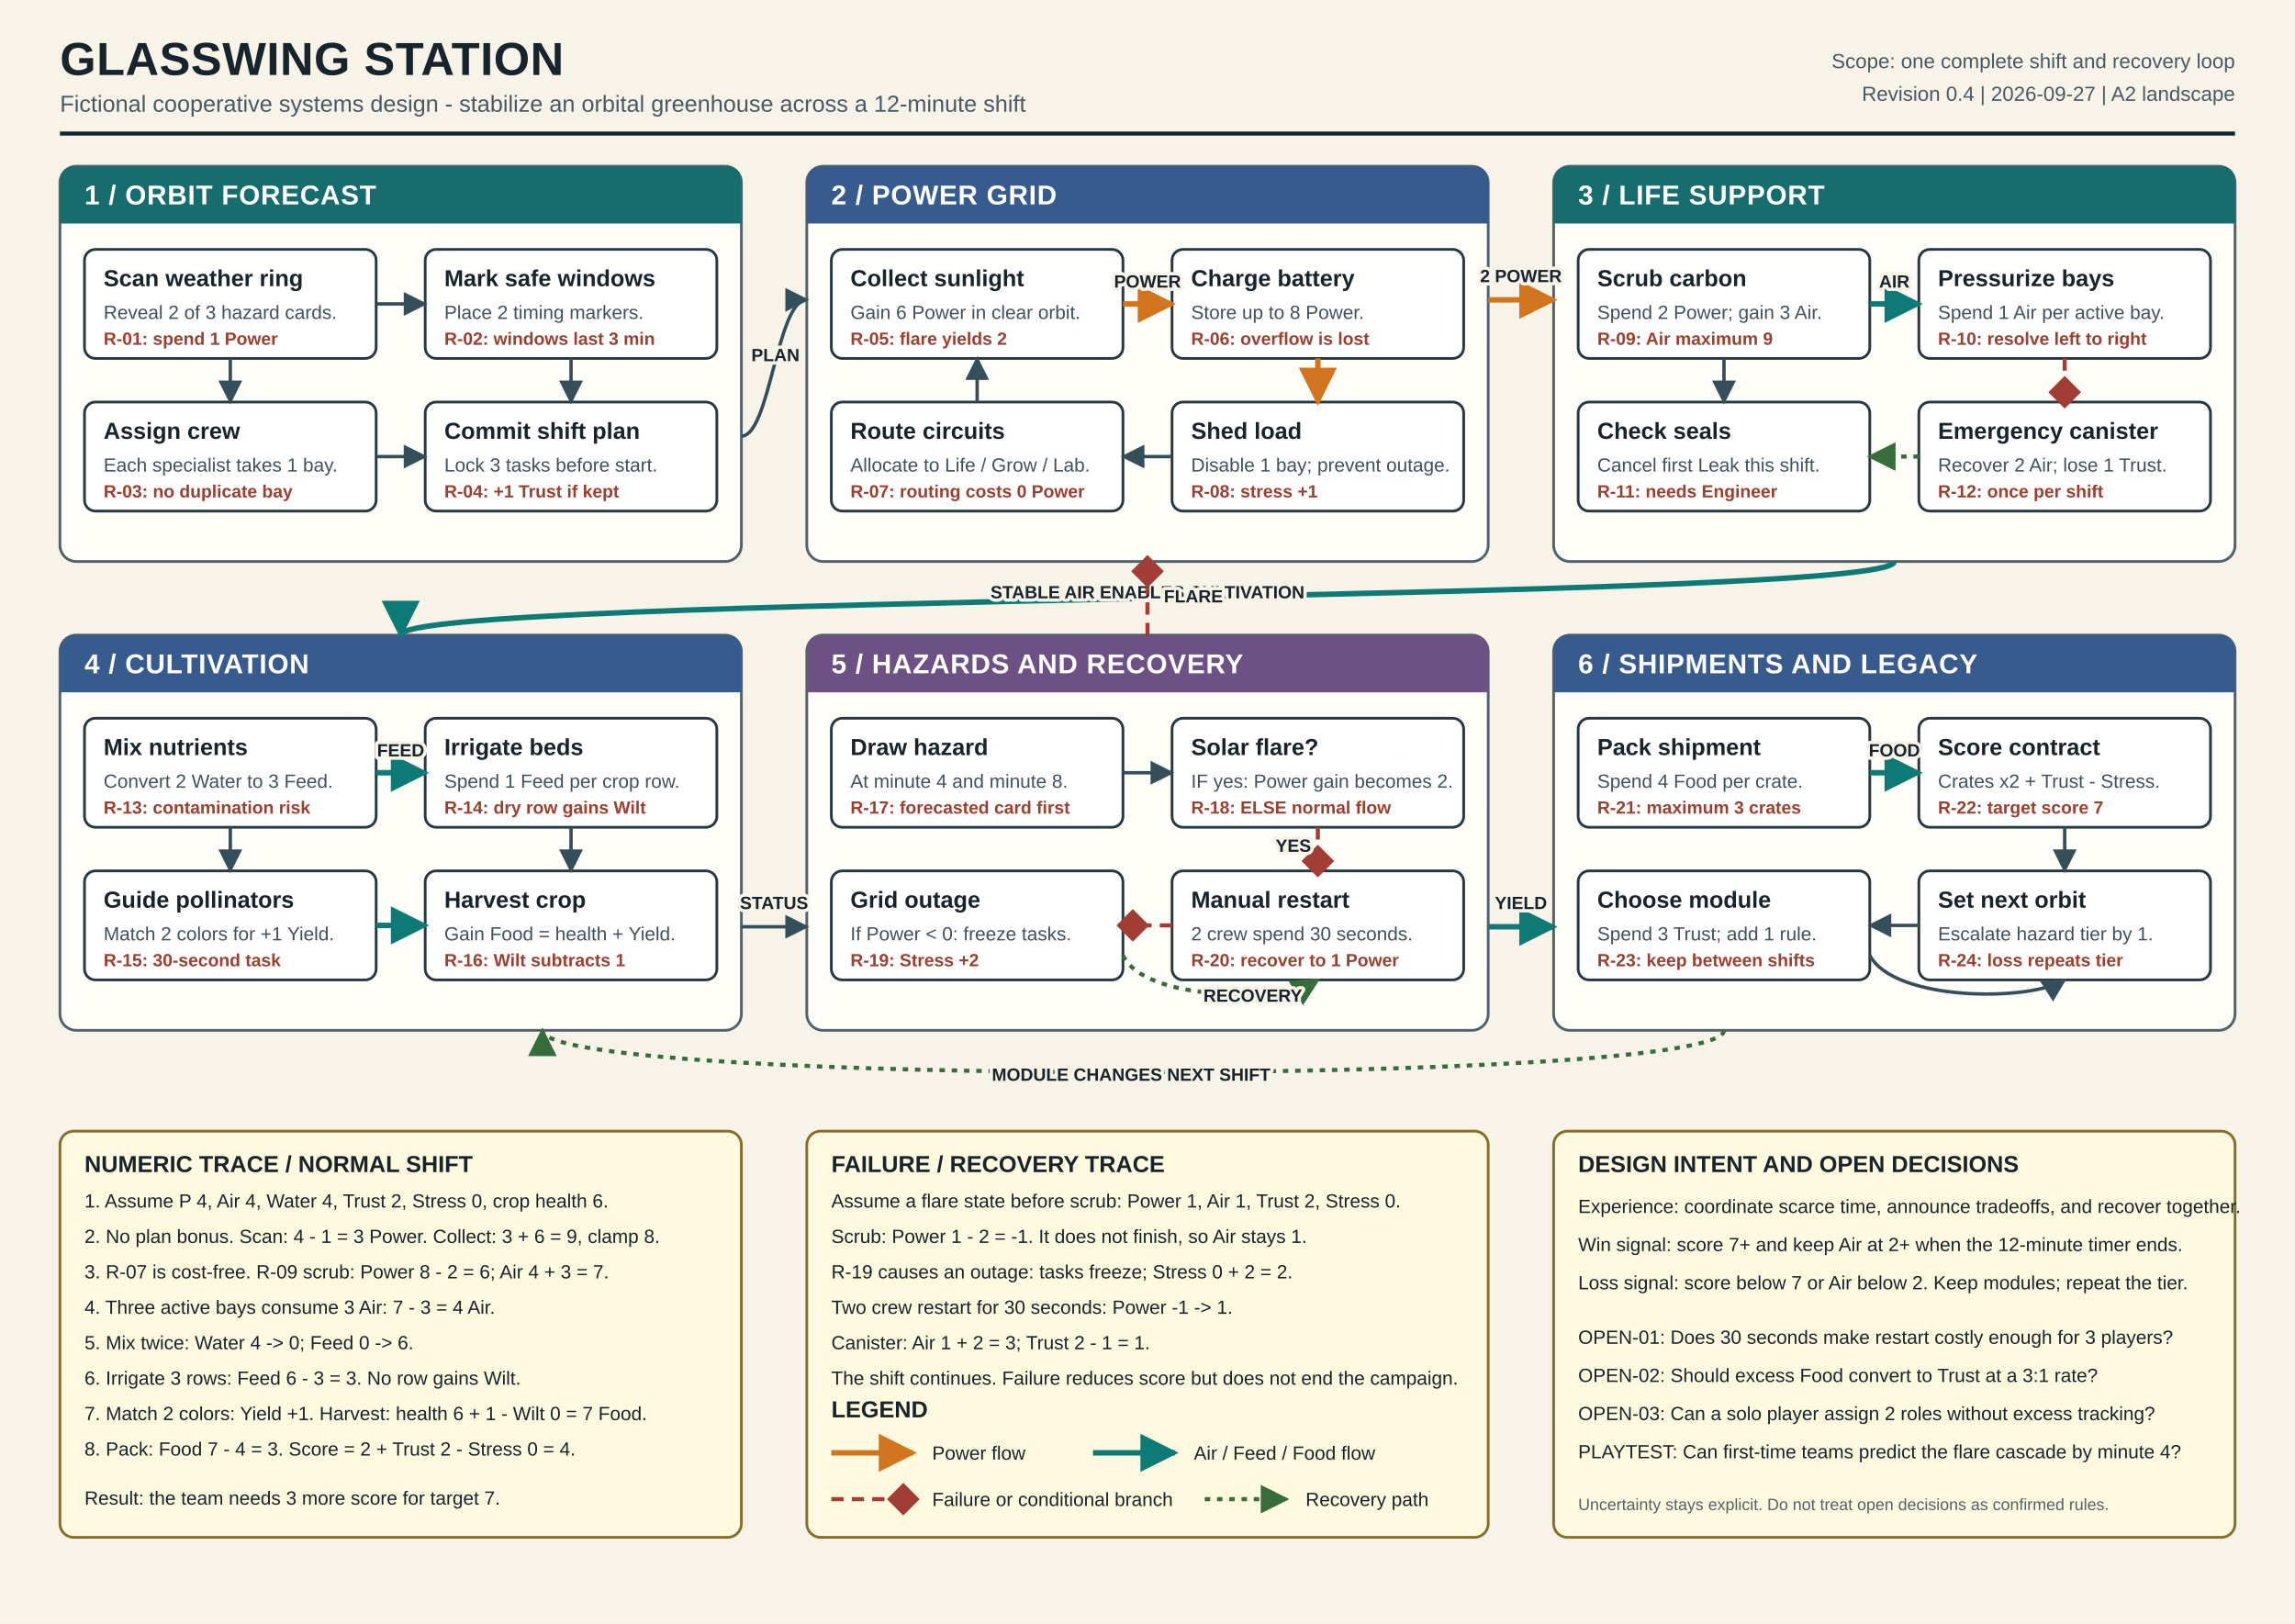
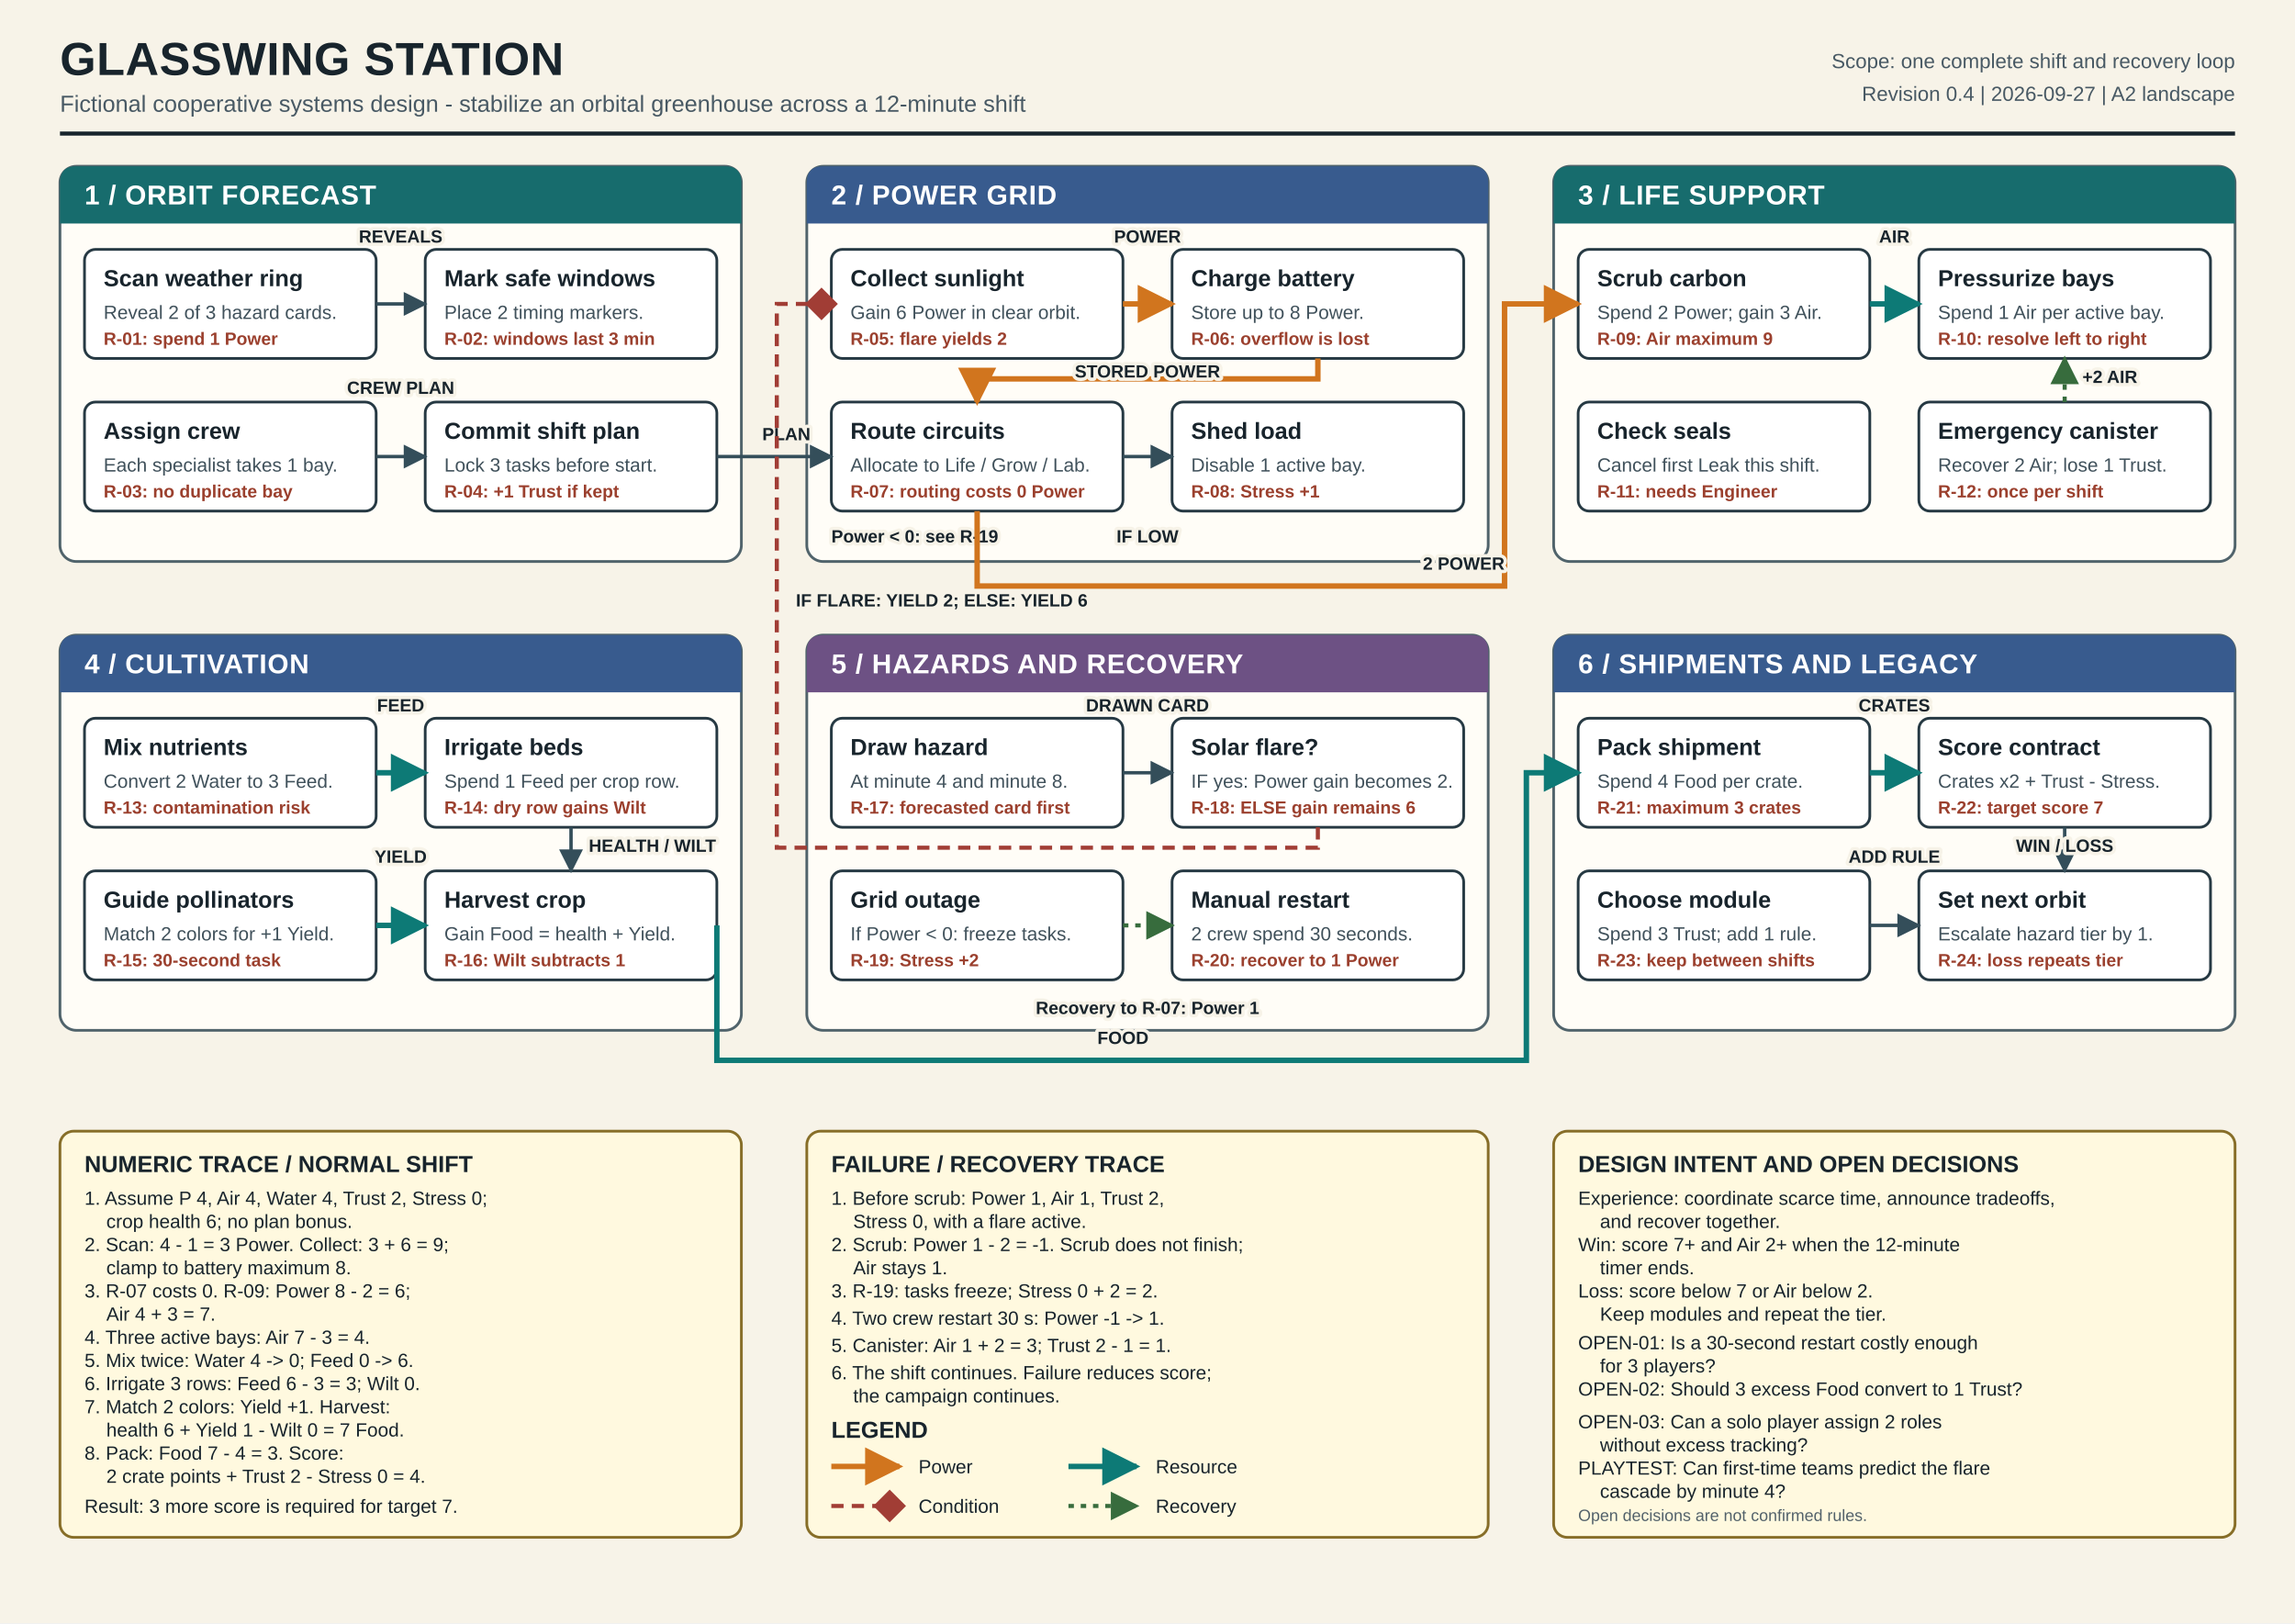
<svg xmlns="http://www.w3.org/2000/svg" viewBox="0 0 1684 1191" data-paper-size="A2" role="img" aria-labelledby="title description">
  <defs>
    <marker id="arrow" viewBox="0 0 10 10" refX="9" refY="5" markerWidth="7" markerHeight="7" orient="auto">
      <path d="M0 0 L10 5 L0 10 Z" fill="context-stroke" />
    </marker>
    <marker id="diamond" viewBox="0 0 10 10" refX="8" refY="5" markerWidth="8" markerHeight="8" orient="auto">
      <path d="M0 5 L5 0 L10 5 L5 10 Z" fill="context-stroke" />
    </marker>
    <style>
      text { font-family: Arial, Helvetica, sans-serif; fill: #18242c; }
      .paper { fill: #f7f3e8; }
      .title { font-size: 34px; font-weight: 700; letter-spacing: .4px; }
      .subtitle { font-size: 17px; fill: #485964; }
      .meta { font-size: 15px; fill: #485964; }
      .panel { fill: #fffdf7; stroke: #50636b; stroke-width: 2; }
      .panelHead { font-size: 20px; font-weight: 700; fill: #fff; letter-spacing: .5px; }
      .headA { fill: #176c6d; } .headB { fill: #385b8e; } .headC { fill: #6d5184; }
      .node rect { fill: #fff; stroke: #263943; stroke-width: 2; }
      .nodeTitle { font-size: 17px; font-weight: 700; }
      .nodeBody { font-size: 14px; fill: #40515b; }
      .rule { font-size: 13px; font-weight: 700; fill: #9b402e; }
      .edge { fill: none; stroke: #344e5a; stroke-width: 2.5; marker-end: url(#arrow); }
      .resource { fill: none; stroke: #0d7a76; stroke-width: 4; marker-end: url(#arrow); }
      .power { fill: none; stroke: #d1751e; stroke-width: 4; marker-end: url(#arrow); }
      .risk { fill: none; stroke: #a13d35; stroke-width: 3; stroke-dasharray: 9 6; marker-end: url(#diamond); }
      .recover { fill: none; stroke: #376c3d; stroke-width: 3; stroke-dasharray: 4 5; marker-end: url(#arrow); }
      .edgeLabel { font-size: 13px; font-weight: 700; paint-order: stroke; stroke: #f7f3e8; stroke-width: 5; stroke-linejoin: round; }
      .noteBox { fill: #fff9df; stroke: #876e28; stroke-width: 2; }
      .noteHead { font-size: 17px; font-weight: 700; }
      .noteText { font-size: 14px; }
      .tiny { font-size: 12px; fill: #52616a; }
    </style>
  </defs>
  <rect class="paper" width="1684" height="1191" />
  <g id="page-metadata">
    <text class="title" x="44" y="55">GLASSWING STATION</text>
    <text class="subtitle" x="44" y="82">Fictional cooperative systems design - stabilize an orbital greenhouse across a 12-minute shift</text>
    <text class="meta" x="1640" y="50" text-anchor="end">Scope: one complete shift and recovery loop</text>
    <text class="meta" x="1640" y="74" text-anchor="end">Revision 0.4 | 2026-09-27 | A2 landscape</text>
    <path d="M44 98 H1640" stroke="#18242c" stroke-width="3" />
  </g>
  <g id="subsystem-forecast">
    <rect class="panel" x="44" y="122" width="500" height="290" rx="12" />
    <path class="headA" d="M44 134 Q44 122 56 122 H532 Q544 122 544 134 V164 H44Z" />
    <text class="panelHead" x="62" y="150">1 / ORBIT FORECAST</text>
    <g id="node-scan" class="node">
      <rect x="62" y="183" width="214" height="80" rx="8" />
      <text class="nodeTitle" x="76" y="210">Scan weather ring</text>
      <text class="nodeBody" x="76" y="234">Reveal 2 of 3 hazard cards.</text>
-       <text class="rule" x="76" y="253">R-01: spend 1 Power</text>
+       <text id="rule-r01-label" class="rule" x="76" y="253">R-01: spend 1 Power</text>
    </g>
    <g id="node-mark" class="node">
      <rect x="312" y="183" width="214" height="80" rx="8" />
      <text class="nodeTitle" x="326" y="210">Mark safe windows</text>
      <text class="nodeBody" x="326" y="234">Place 2 timing markers.</text>
-       <text class="rule" x="326" y="253">R-02: windows last 3 min</text>
+       <text id="rule-r02-label" class="rule" x="326" y="253">R-02: windows last 3 min</text>
    </g>
    <g id="node-assign" class="node">
      <rect x="62" y="295" width="214" height="80" rx="8" />
      <text class="nodeTitle" x="76" y="322">Assign crew</text>
      <text class="nodeBody" x="76" y="346">Each specialist takes 1 bay.</text>
-       <text class="rule" x="76" y="365">R-03: no duplicate bay</text>
+       <text id="rule-r03-label" class="rule" x="76" y="365">R-03: no duplicate bay</text>
    </g>
    <g id="node-commit" class="node">
      <rect x="312" y="295" width="214" height="80" rx="8" />
      <text class="nodeTitle" x="326" y="322">Commit shift plan</text>
      <text class="nodeBody" x="326" y="346">Lock 3 tasks before start.</text>
-       <text class="rule" x="326" y="365">R-04: +1 Trust if kept</text>
-     </g>
-     <path class="edge" d="M276 223 H312" />
-     <path class="edge" d="M169 263 V295" />
-     <path class="edge" d="M419 263 V295" />
-     <path class="edge" d="M276 335 H312" />
+       <text id="rule-r04-label" class="rule" x="326" y="365">R-04: +1 Trust if kept</text>
+     </g>
+     <path id="edge-scan-reveals-windows" class="edge" d="M276 223 H312" />
+     <text id="edge-label-hazard-info" class="edgeLabel" x="294" y="178" text-anchor="middle">REVEALS</text>
+     <path id="edge-crew-assignment-to-plan" class="edge" d="M276 335 H312" />
+     <text id="edge-label-crew-plan" class="edgeLabel" x="294" y="289" text-anchor="middle">CREW PLAN</text>
  </g>
  <g id="subsystem-power">
    <rect class="panel" x="592" y="122" width="500" height="290" rx="12" />
    <path class="headB" d="M592 134 Q592 122 604 122 H1080 Q1092 122 1092 134 V164 H592Z" />
    <text class="panelHead" x="610" y="150">2 / POWER GRID</text>
    <g id="node-collect" class="node">
      <rect x="610" y="183" width="214" height="80" rx="8" />
      <text class="nodeTitle" x="624" y="210">Collect sunlight</text>
      <text class="nodeBody" x="624" y="234">Gain 6 Power in clear orbit.</text>
-       <text class="rule" x="624" y="253">R-05: flare yields 2</text>
+       <text id="rule-r05-label" class="rule" x="624" y="253">R-05: flare yields 2</text>
    </g>
    <g id="node-store" class="node">
      <rect x="860" y="183" width="214" height="80" rx="8" />
      <text class="nodeTitle" x="874" y="210">Charge battery</text>
      <text class="nodeBody" x="874" y="234">Store up to 8 Power.</text>
-       <text class="rule" x="874" y="253">R-06: overflow is lost</text>
+       <text id="rule-r06-label" class="rule" x="874" y="253">R-06: overflow is lost</text>
    </g>
    <g id="node-route-power" class="node">
      <rect x="610" y="295" width="214" height="80" rx="8" />
      <text class="nodeTitle" x="624" y="322">Route circuits</text>
      <text class="nodeBody" x="624" y="346">Allocate to Life / Grow / Lab.</text>
-       <text class="rule" x="624" y="365">R-07: routing costs 0 Power</text>
+       <text id="rule-r07-label" class="rule" x="624" y="365">R-07: routing costs 0 Power</text>
    </g>
    <g id="node-shed" class="node">
      <rect x="860" y="295" width="214" height="80" rx="8" />
      <text class="nodeTitle" x="874" y="322">Shed load</text>
-       <text class="nodeBody" x="874" y="346">Disable 1 bay; prevent outage.</text>
-       <text class="rule" x="874" y="365">R-08: stress +1</text>
-     </g>
-     <path class="power" d="M824 223 H860" />
-     <path class="power" d="M967 263 V295" />
-     <path class="edge" d="M860 335 H824" />
-     <path class="edge" d="M717 295 V263" />
-     <text class="edgeLabel" x="842" y="211" text-anchor="middle">POWER</text>
+       <text class="nodeBody" x="874" y="346">Disable 1 active bay.</text>
+       <text id="rule-r08-label" class="rule" x="874" y="365">R-08: Stress +1</text>
+     </g>
+     <path id="edge-collection-to-battery" class="power" d="M824 223 H860" />
+     <text id="edge-label-collected-power" class="edgeLabel" x="842" y="178" text-anchor="middle">POWER</text>
+     <path id="edge-battery-to-circuit-routing" class="power" d="M967 263 V278 H717 V295" />
+     <text id="edge-label-stored-power" class="edgeLabel" x="842" y="277" text-anchor="middle">STORED POWER</text>
+     <path id="edge-routing-to-load-shedding" class="edge" d="M824 335 H860" />
+     <text id="edge-label-low-supply" class="edgeLabel" x="842" y="398" text-anchor="middle">IF LOW</text>
+     <text id="local-reference-negative-power-to-r19" class="edgeLabel" x="610" y="398">Power &lt; 0: see R-19</text>
  </g>
  <g id="subsystem-life-support">
    <rect class="panel" x="1140" y="122" width="500" height="290" rx="12" />
    <path class="headA" d="M1140 134 Q1140 122 1152 122 H1628 Q1640 122 1640 134 V164 H1140Z" />
    <text class="panelHead" x="1158" y="150">3 / LIFE SUPPORT</text>
    <g id="node-scrub" class="node">
      <rect x="1158" y="183" width="214" height="80" rx="8" />
      <text class="nodeTitle" x="1172" y="210">Scrub carbon</text>
      <text class="nodeBody" x="1172" y="234">Spend 2 Power; gain 3 Air.</text>
-       <text class="rule" x="1172" y="253">R-09: Air maximum 9</text>
+       <text id="rule-r09-label" class="rule" x="1172" y="253">R-09: Air maximum 9</text>
    </g>
    <g id="node-pressurize" class="node">
      <rect x="1408" y="183" width="214" height="80" rx="8" />
      <text class="nodeTitle" x="1422" y="210">Pressurize bays</text>
      <text class="nodeBody" x="1422" y="234">Spend 1 Air per active bay.</text>
-       <text class="rule" x="1422" y="253">R-10: resolve left to right</text>
+       <text id="rule-r10-label" class="rule" x="1422" y="253">R-10: resolve left to right</text>
    </g>
    <g id="node-leak-check" class="node">
      <rect x="1158" y="295" width="214" height="80" rx="8" />
      <text class="nodeTitle" x="1172" y="322">Check seals</text>
      <text class="nodeBody" x="1172" y="346">Cancel first Leak this shift.</text>
-       <text class="rule" x="1172" y="365">R-11: needs Engineer</text>
+       <text id="rule-r11-label" class="rule" x="1172" y="365">R-11: needs Engineer</text>
    </g>
    <g id="node-emergency-air" class="node">
      <rect x="1408" y="295" width="214" height="80" rx="8" />
      <text class="nodeTitle" x="1422" y="322">Emergency canister</text>
      <text class="nodeBody" x="1422" y="346">Recover 2 Air; lose 1 Trust.</text>
-       <text class="rule" x="1422" y="365">R-12: once per shift</text>
-     </g>
-     <path class="resource" d="M1372 223 H1408" />
-     <path class="edge" d="M1265 263 V295" />
-     <path class="risk" d="M1515 263 V295" />
-     <path class="recover" d="M1408 335 H1372" />
-     <text class="edgeLabel" x="1390" y="211" text-anchor="middle">AIR</text>
+       <text id="rule-r12-label" class="rule" x="1422" y="365">R-12: once per shift</text>
+     </g>
+     <path id="edge-scrubber-to-pressurization" class="resource" d="M1372 223 H1408" />
+     <text id="edge-label-scrubbed-air" class="edgeLabel" x="1390" y="178" text-anchor="middle">AIR</text>
+     <path id="edge-canister-to-pressurization" class="recover" d="M1515 295 V263" />
+     <text id="edge-label-canister-air" class="edgeLabel" x="1528" y="281">+2 AIR</text>
  </g>
  <g id="subsystem-cultivation">
    <rect class="panel" x="44" y="466" width="500" height="290" rx="12" />
    <path class="headB" d="M44 478 Q44 466 56 466 H532 Q544 466 544 478 V508 H44Z" />
    <text class="panelHead" x="62" y="494">4 / CULTIVATION</text>
    <g id="node-mix" class="node">
      <rect x="62" y="527" width="214" height="80" rx="8" />
      <text class="nodeTitle" x="76" y="554">Mix nutrients</text>
      <text class="nodeBody" x="76" y="578">Convert 2 Water to 3 Feed.</text>
-       <text class="rule" x="76" y="597">R-13: contamination risk</text>
+       <text id="rule-r13-label" class="rule" x="76" y="597">R-13: contamination risk</text>
    </g>
    <g id="node-irrigate" class="node">
      <rect x="312" y="527" width="214" height="80" rx="8" />
      <text class="nodeTitle" x="326" y="554">Irrigate beds</text>
      <text class="nodeBody" x="326" y="578">Spend 1 Feed per crop row.</text>
-       <text class="rule" x="326" y="597">R-14: dry row gains Wilt</text>
+       <text id="rule-r14-label" class="rule" x="326" y="597">R-14: dry row gains Wilt</text>
    </g>
    <g id="node-pollinate" class="node">
      <rect x="62" y="639" width="214" height="80" rx="8" />
      <text class="nodeTitle" x="76" y="666">Guide pollinators</text>
      <text class="nodeBody" x="76" y="690">Match 2 colors for +1 Yield.</text>
-       <text class="rule" x="76" y="709">R-15: 30-second task</text>
+       <text id="rule-r15-label" class="rule" x="76" y="709">R-15: 30-second task</text>
    </g>
    <g id="node-harvest" class="node">
      <rect x="312" y="639" width="214" height="80" rx="8" />
      <text class="nodeTitle" x="326" y="666">Harvest crop</text>
      <text class="nodeBody" x="326" y="690">Gain Food = health + Yield.</text>
-       <text class="rule" x="326" y="709">R-16: Wilt subtracts 1</text>
-     </g>
-     <path class="resource" d="M276 567 H312" />
-     <path class="edge" d="M169 607 V639" />
-     <path class="edge" d="M419 607 V639" />
-     <path class="resource" d="M276 679 H312" />
-     <text class="edgeLabel" x="294" y="555" text-anchor="middle">FEED</text>
+       <text id="rule-r16-label" class="rule" x="326" y="709">R-16: Wilt subtracts 1</text>
+     </g>
+     <path id="edge-mixing-to-irrigation" class="resource" d="M276 567 H312" />
+     <text id="edge-label-feed" class="edgeLabel" x="294" y="522" text-anchor="middle">FEED</text>
+     <path id="edge-irrigation-to-harvest" class="edge" d="M419 607 V639" />
+     <text id="edge-label-crop-health" class="edgeLabel" x="432" y="625">HEALTH / WILT</text>
+     <path id="edge-pollination-to-harvest" class="resource" d="M276 679 H312" />
+     <text id="edge-label-yield" class="edgeLabel" x="294" y="633" text-anchor="middle">YIELD</text>
  </g>
  <g id="subsystem-hazards">
    <rect class="panel" x="592" y="466" width="500" height="290" rx="12" />
    <path class="headC" d="M592 478 Q592 466 604 466 H1080 Q1092 466 1092 478 V508 H592Z" />
    <text class="panelHead" x="610" y="494">5 / HAZARDS AND RECOVERY</text>
    <g id="node-draw-hazard" class="node">
      <rect x="610" y="527" width="214" height="80" rx="8" />
      <text class="nodeTitle" x="624" y="554">Draw hazard</text>
      <text class="nodeBody" x="624" y="578">At minute 4 and minute 8.</text>
-       <text class="rule" x="624" y="597">R-17: forecasted card first</text>
+       <text id="rule-r17-label" class="rule" x="624" y="597">R-17: forecasted card first</text>
    </g>
    <g id="node-test-flare" class="node">
      <rect x="860" y="527" width="214" height="80" rx="8" />
      <text class="nodeTitle" x="874" y="554">Solar flare?</text>
      <text class="nodeBody" x="874" y="578">IF yes: Power gain becomes 2.</text>
-       <text class="rule" x="874" y="597">R-18: ELSE normal flow</text>
+       <text id="rule-r18-label" class="rule" x="874" y="597">R-18: ELSE gain remains 6</text>
    </g>
    <g id="node-outage" class="node">
      <rect x="610" y="639" width="214" height="80" rx="8" />
      <text class="nodeTitle" x="624" y="666">Grid outage</text>
      <text class="nodeBody" x="624" y="690">If Power &lt; 0: freeze tasks.</text>
-       <text class="rule" x="624" y="709">R-19: Stress +2</text>
+       <text id="rule-r19-label" class="rule" x="624" y="709">R-19: Stress +2</text>
    </g>
    <g id="node-restart" class="node">
      <rect x="860" y="639" width="214" height="80" rx="8" />
      <text class="nodeTitle" x="874" y="666">Manual restart</text>
      <text class="nodeBody" x="874" y="690">2 crew spend 30 seconds.</text>
-       <text class="rule" x="874" y="709">R-20: recover to 1 Power</text>
-     </g>
-     <path class="edge" d="M824 567 H860" />
-     <path class="risk" d="M967 607 V639" />
-     <path class="risk" d="M860 679 H824" />
-     <path class="recover" d="M824 701 C840 735 940 735 967 719" />
-     <text class="edgeLabel" x="936" y="625">YES</text>
-     <text class="edgeLabel" x="883" y="735">RECOVERY</text>
+       <text id="rule-r20-label" class="rule" x="874" y="709">R-20: recover to 1 Power</text>
+     </g>
+     <path id="edge-hazard-draw-to-flare-check" class="edge" d="M824 567 H860" />
+     <text id="edge-label-drawn-card" class="edgeLabel" x="842" y="522" text-anchor="middle">DRAWN CARD</text>
+     <path id="edge-outage-to-manual-restart" class="recover" d="M824 679 H860" />
+     <text id="local-reference-restart-to-r07" class="edgeLabel" x="842" y="744" text-anchor="middle">Recovery to R-07: Power 1</text>
  </g>
  <g id="subsystem-score-progression">
    <rect class="panel" x="1140" y="466" width="500" height="290" rx="12" />
    <path class="headB" d="M1140 478 Q1140 466 1152 466 H1628 Q1640 466 1640 478 V508 H1140Z" />
    <text class="panelHead" x="1158" y="494">6 / SHIPMENTS AND LEGACY</text>
    <g id="node-pack" class="node">
      <rect x="1158" y="527" width="214" height="80" rx="8" />
      <text class="nodeTitle" x="1172" y="554">Pack shipment</text>
      <text class="nodeBody" x="1172" y="578">Spend 4 Food per crate.</text>
-       <text class="rule" x="1172" y="597">R-21: maximum 3 crates</text>
+       <text id="rule-r21-label" class="rule" x="1172" y="597">R-21: maximum 3 crates</text>
    </g>
    <g id="node-score" class="node">
      <rect x="1408" y="527" width="214" height="80" rx="8" />
      <text class="nodeTitle" x="1422" y="554">Score contract</text>
      <text class="nodeBody" x="1422" y="578">Crates x2 + Trust - Stress.</text>
-       <text class="rule" x="1422" y="597">R-22: target score 7</text>
+       <text id="rule-r22-label" class="rule" x="1422" y="597">R-22: target score 7</text>
    </g>
    <g id="node-upgrade" class="node">
      <rect x="1158" y="639" width="214" height="80" rx="8" />
      <text class="nodeTitle" x="1172" y="666">Choose module</text>
      <text class="nodeBody" x="1172" y="690">Spend 3 Trust; add 1 rule.</text>
-       <text class="rule" x="1172" y="709">R-23: keep between shifts</text>
+       <text id="rule-r23-label" class="rule" x="1172" y="709">R-23: keep between shifts</text>
    </g>
    <g id="node-next-shift" class="node">
      <rect x="1408" y="639" width="214" height="80" rx="8" />
      <text class="nodeTitle" x="1422" y="666">Set next orbit</text>
      <text class="nodeBody" x="1422" y="690">Escalate hazard tier by 1.</text>
-       <text class="rule" x="1422" y="709">R-24: loss repeats tier</text>
-     </g>
-     <path class="resource" d="M1372 567 H1408" />
-     <path class="edge" d="M1515 607 V639" />
-     <path class="edge" d="M1408 679 H1372" />
-     <path class="edge" d="M1372 701 C1390 735 1490 735 1515 719" />
-     <text class="edgeLabel" x="1390" y="555" text-anchor="middle">FOOD</text>
+       <text id="rule-r24-label" class="rule" x="1422" y="709">R-24: loss repeats tier</text>
+     </g>
+     <path id="edge-packing-to-score" class="resource" d="M1372 567 H1408" />
+     <text id="edge-label-crate-count" class="edgeLabel" x="1390" y="522" text-anchor="middle">CRATES</text>
+     <path id="edge-score-air-to-tier" class="edge" d="M1515 607 V639" />
+     <text id="edge-label-win-loss-check" class="edgeLabel" x="1515" y="625" text-anchor="middle">WIN / LOSS</text>
+     <path id="edge-module-to-next-shift-rules" class="edge" d="M1372 679 H1408" />
+     <text id="edge-label-next-shift-rule" class="edgeLabel" x="1390" y="633" text-anchor="middle">ADD RULE</text>
  </g>
  <g id="cross-system-connections">
-     <path class="edge" d="M544 320 C565 320 570 220 592 220" />
-     <text class="edgeLabel" x="569" y="265" text-anchor="middle">PLAN</text>
-     <path class="power" d="M1092 220 H1140" />
-     <text class="edgeLabel" x="1116" y="207" text-anchor="middle">2 POWER</text>
-     <path class="resource" d="M1390 412 C1390 442 294 436 294 466" />
-     <text class="edgeLabel" x="842" y="439" text-anchor="middle">STABLE AIR ENABLES CULTIVATION</text>
-     <path class="edge" d="M544 680 H592" />
-     <text class="edgeLabel" x="568" y="667" text-anchor="middle">STATUS</text>
-     <path class="risk" d="M842 466 V412" />
-     <text class="edgeLabel" x="854" y="442">FLARE</text>
-     <path class="resource" d="M1092 680 H1140" />
-     <text class="edgeLabel" x="1116" y="667" text-anchor="middle">YIELD</text>
-     <path class="recover" d="M1265 756 C1265 797 398 797 398 756" />
-     <text class="edgeLabel" x="830" y="793" text-anchor="middle">MODULE CHANGES NEXT SHIFT</text>
+     <path id="edge-plan-to-circuit-routing" class="edge" d="M526 335 H610" />
+     <text id="edge-label-locked-tasks" class="edgeLabel" x="577" y="323" text-anchor="middle">PLAN</text>
+     <path id="edge-circuit-routing-to-scrubber" class="power" d="M717 375 V430 H1104 V223 H1158" />
+     <text id="edge-label-scrubber-power-cost" class="edgeLabel" x="1104" y="418" text-anchor="end">2 POWER</text>
+     <path id="edge-flare-condition-to-collection" class="risk" d="M967 607 V622 H570 V223 H610" />
+     <text id="edge-label-flare-collection-yield" class="edgeLabel" x="584" y="445">IF FLARE: YIELD 2; ELSE: YIELD 6</text>
+     <path id="edge-harvest-to-packing" class="resource" d="M526 679 V778 H1120 V567 H1158" />
+     <text id="edge-label-harvest-food" class="edgeLabel" x="824" y="766" text-anchor="middle">FOOD</text>
  </g>
  <g id="support-notes">
    <rect class="noteBox" x="44" y="830" width="500" height="298" rx="10" />
    <text class="noteHead" x="62" y="860">NUMERIC TRACE / NORMAL SHIFT</text>
-     <text class="noteText" x="62" y="886">1. Assume P 4, Air 4, Water 4, Trust 2, Stress 0, crop health 6.</text>
-     <text class="noteText" x="62" y="912">2. No plan bonus. Scan: 4 - 1 = 3 Power. Collect: 3 + 6 = 9, clamp 8.</text>
-     <text class="noteText" x="62" y="938">3. R-07 is cost-free. R-09 scrub: Power 8 - 2 = 6; Air 4 + 3 = 7.</text>
-     <text class="noteText" x="62" y="964">4. Three active bays consume 3 Air: 7 - 3 = 4 Air.</text>
-     <text class="noteText" x="62" y="990">5. Mix twice: Water 4 -&gt; 0; Feed 0 -&gt; 6.</text>
-     <text class="noteText" x="62" y="1016">6. Irrigate 3 rows: Feed 6 - 3 = 3. No row gains Wilt.</text>
-     <text class="noteText" x="62" y="1042">7. Match 2 colors: Yield +1. Harvest: health 6 + 1 - Wilt 0 = 7 Food.</text>
-     <text class="noteText" x="62" y="1068">8. Pack: Food 7 - 4 = 3. Score = 2 + Trust 2 - Stress 0 = 4.</text>
-     <text class="noteText" x="62" y="1104">Result: the team needs 3 more score for target 7.</text>
+     <text id="trace-normal-step-01" class="noteText" x="62" y="884">
+       <tspan x="62">1. Assume P 4, Air 4, Water 4, Trust 2, Stress 0;</tspan>
+       <tspan x="78" dy="17">crop health 6; no plan bonus.</tspan>
+     </text>
+     <text id="trace-normal-step-02" class="noteText" x="62" y="918">
+       <tspan x="62">2. Scan: 4 - 1 = 3 Power. Collect: 3 + 6 = 9;</tspan>
+       <tspan x="78" dy="17">clamp to battery maximum 8.</tspan>
+     </text>
+     <text id="trace-normal-step-03" class="noteText" x="62" y="952">
+       <tspan x="62">3. R-07 costs 0. R-09: Power 8 - 2 = 6;</tspan>
+       <tspan x="78" dy="17">Air 4 + 3 = 7.</tspan>
+     </text>
+     <text id="trace-normal-step-04" class="noteText" x="62" y="986">4. Three active bays: Air 7 - 3 = 4.</text>
+     <text id="trace-normal-step-05" class="noteText" x="62" y="1003">5. Mix twice: Water 4 -&gt; 0; Feed 0 -&gt; 6.</text>
+     <text id="trace-normal-step-06" class="noteText" x="62" y="1020">6. Irrigate 3 rows: Feed 6 - 3 = 3; Wilt 0.</text>
+     <text id="trace-normal-step-07" class="noteText" x="62" y="1037">
+       <tspan x="62">7. Match 2 colors: Yield +1. Harvest:</tspan>
+       <tspan x="78" dy="17">health 6 + Yield 1 - Wilt 0 = 7 Food.</tspan>
+     </text>
+     <text id="trace-normal-step-08" class="noteText" x="62" y="1071">
+       <tspan x="62">8. Pack: Food 7 - 4 = 3. Score:</tspan>
+       <tspan x="78" dy="17">2 crate points + Trust 2 - Stress 0 = 4.</tspan>
+     </text>
+     <text id="trace-normal-result" class="noteText" x="62" y="1110">Result: 3 more score is required for target 7.</text>
    <rect class="noteBox" x="592" y="830" width="500" height="298" rx="10" />
    <text class="noteHead" x="610" y="860">FAILURE / RECOVERY TRACE</text>
-     <text class="noteText" x="610" y="886">Assume a flare state before scrub: Power 1, Air 1, Trust 2, Stress 0.</text>
-     <text class="noteText" x="610" y="912">Scrub: Power 1 - 2 = -1. It does not finish, so Air stays 1.</text>
-     <text class="noteText" x="610" y="938">R-19 causes an outage: tasks freeze; Stress 0 + 2 = 2.</text>
-     <text class="noteText" x="610" y="964">Two crew restart for 30 seconds: Power -1 -&gt; 1.</text>
-     <text class="noteText" x="610" y="990">Canister: Air 1 + 2 = 3; Trust 2 - 1 = 1.</text>
-     <text class="noteText" x="610" y="1016">The shift continues. Failure reduces score but does not end the campaign.</text>
-     <text class="noteHead" x="610" y="1040">LEGEND</text>
-     <path class="power" d="M610 1066 H670" />
-     <text class="noteText" x="684" y="1071">Power flow</text>
-     <path class="resource" d="M802 1066 H862" />
-     <text class="noteText" x="876" y="1071">Air / Feed / Food flow</text>
-     <path class="risk" d="M610 1100 H670" />
-     <text class="noteText" x="684" y="1105">Failure or conditional branch</text>
-     <path class="recover" d="M884 1100 H944" />
-     <text class="noteText" x="958" y="1105">Recovery path</text>
+     <text id="trace-recovery-step-01" class="noteText" x="610" y="884">
+       <tspan x="610">1. Before scrub: Power 1, Air 1, Trust 2,</tspan>
+       <tspan x="626" dy="17">Stress 0, with a flare active.</tspan>
+     </text>
+     <text id="trace-recovery-step-02" class="noteText" x="610" y="918">
+       <tspan x="610">2. Scrub: Power 1 - 2 = -1. Scrub does not finish;</tspan>
+       <tspan x="626" dy="17">Air stays 1.</tspan>
+     </text>
+     <text id="trace-recovery-step-03" class="noteText" x="610" y="952">3. R-19: tasks freeze; Stress 0 + 2 = 2.</text>
+     <text id="trace-recovery-step-04" class="noteText" x="610" y="972">4. Two crew restart 30 s: Power -1 -&gt; 1.</text>
+     <text id="trace-recovery-step-05" class="noteText" x="610" y="992">5. Canister: Air 1 + 2 = 3; Trust 2 - 1 = 1.</text>
+     <text id="trace-recovery-step-06" class="noteText" x="610" y="1012">
+       <tspan x="610">6. The shift continues. Failure reduces score;</tspan>
+       <tspan x="626" dy="17">the campaign continues.</tspan>
+     </text>
+     <text class="noteHead" x="610" y="1055">LEGEND</text>
+     <path id="legend-power-flow" class="power" d="M610 1076 H660" />
+     <text class="noteText" x="674" y="1081">Power</text>
+     <path id="legend-resource-flow" class="resource" d="M784 1076 H834" />
+     <text class="noteText" x="848" y="1081">Resource</text>
+     <path id="legend-condition-branch" class="risk" d="M610 1105 H660" />
+     <text class="noteText" x="674" y="1110">Condition</text>
+     <path id="legend-recovery-path" class="recover" d="M784 1105 H834" />
+     <text class="noteText" x="848" y="1110">Recovery</text>
    <rect class="noteBox" x="1140" y="830" width="500" height="298" rx="10" />
    <text class="noteHead" x="1158" y="860">DESIGN INTENT AND OPEN DECISIONS</text>
-     <text class="noteText" x="1158" y="890">Experience: coordinate scarce time, announce tradeoffs, and recover together.</text>
-     <text class="noteText" x="1158" y="918">Win signal: score 7+ and keep Air at 2+ when the 12-minute timer ends.</text>
-     <text class="noteText" x="1158" y="946">Loss signal: score below 7 or Air below 2. Keep modules; repeat the tier.</text>
-     <text class="noteText" x="1158" y="986">OPEN-01: Does 30 seconds make restart costly enough for 3 players?</text>
-     <text class="noteText" x="1158" y="1014">OPEN-02: Should excess Food convert to Trust at a 3:1 rate?</text>
-     <text class="noteText" x="1158" y="1042">OPEN-03: Can a solo player assign 2 roles without excess tracking?</text>
-     <text class="noteText" x="1158" y="1070">PLAYTEST: Can first-time teams predict the flare cascade by minute 4?</text>
-     <text class="tiny" x="1158" y="1108">Uncertainty stays explicit. Do not treat open decisions as confirmed rules.</text>
+     <text id="intent-experience" class="noteText" x="1158" y="884">
+       <tspan x="1158">Experience: coordinate scarce time, announce tradeoffs,</tspan>
+       <tspan x="1174" dy="17">and recover together.</tspan>
+     </text>
+     <text id="outcome-win" class="noteText" x="1158" y="918">
+       <tspan x="1158">Win: score 7+ and Air 2+ when the 12-minute</tspan>
+       <tspan x="1174" dy="17">timer ends.</tspan>
+     </text>
+     <text id="outcome-loss" class="noteText" x="1158" y="952">
+       <tspan x="1158">Loss: score below 7 or Air below 2.</tspan>
+       <tspan x="1174" dy="17">Keep modules and repeat the tier.</tspan>
+     </text>
+     <text id="open-decision-01" class="noteText" x="1158" y="990">
+       <tspan x="1158">OPEN-01: Is a 30-second restart costly enough</tspan>
+       <tspan x="1174" dy="17">for 3 players?</tspan>
+     </text>
+     <text id="open-decision-02" class="noteText" x="1158" y="1024">OPEN-02: Should 3 excess Food convert to 1 Trust?</text>
+     <text id="open-decision-03" class="noteText" x="1158" y="1048">
+       <tspan x="1158">OPEN-03: Can a solo player assign 2 roles</tspan>
+       <tspan x="1174" dy="17">without excess tracking?</tspan>
+     </text>
+     <text id="playtest-question" class="noteText" x="1158" y="1082">
+       <tspan x="1158">PLAYTEST: Can first-time teams predict the flare</tspan>
+       <tspan x="1174" dy="17">cascade by minute 4?</tspan>
+     </text>
+     <text id="uncertainty-statement" class="tiny" x="1158" y="1116">Open decisions are not confirmed rules.</text>
  </g>
</svg>
